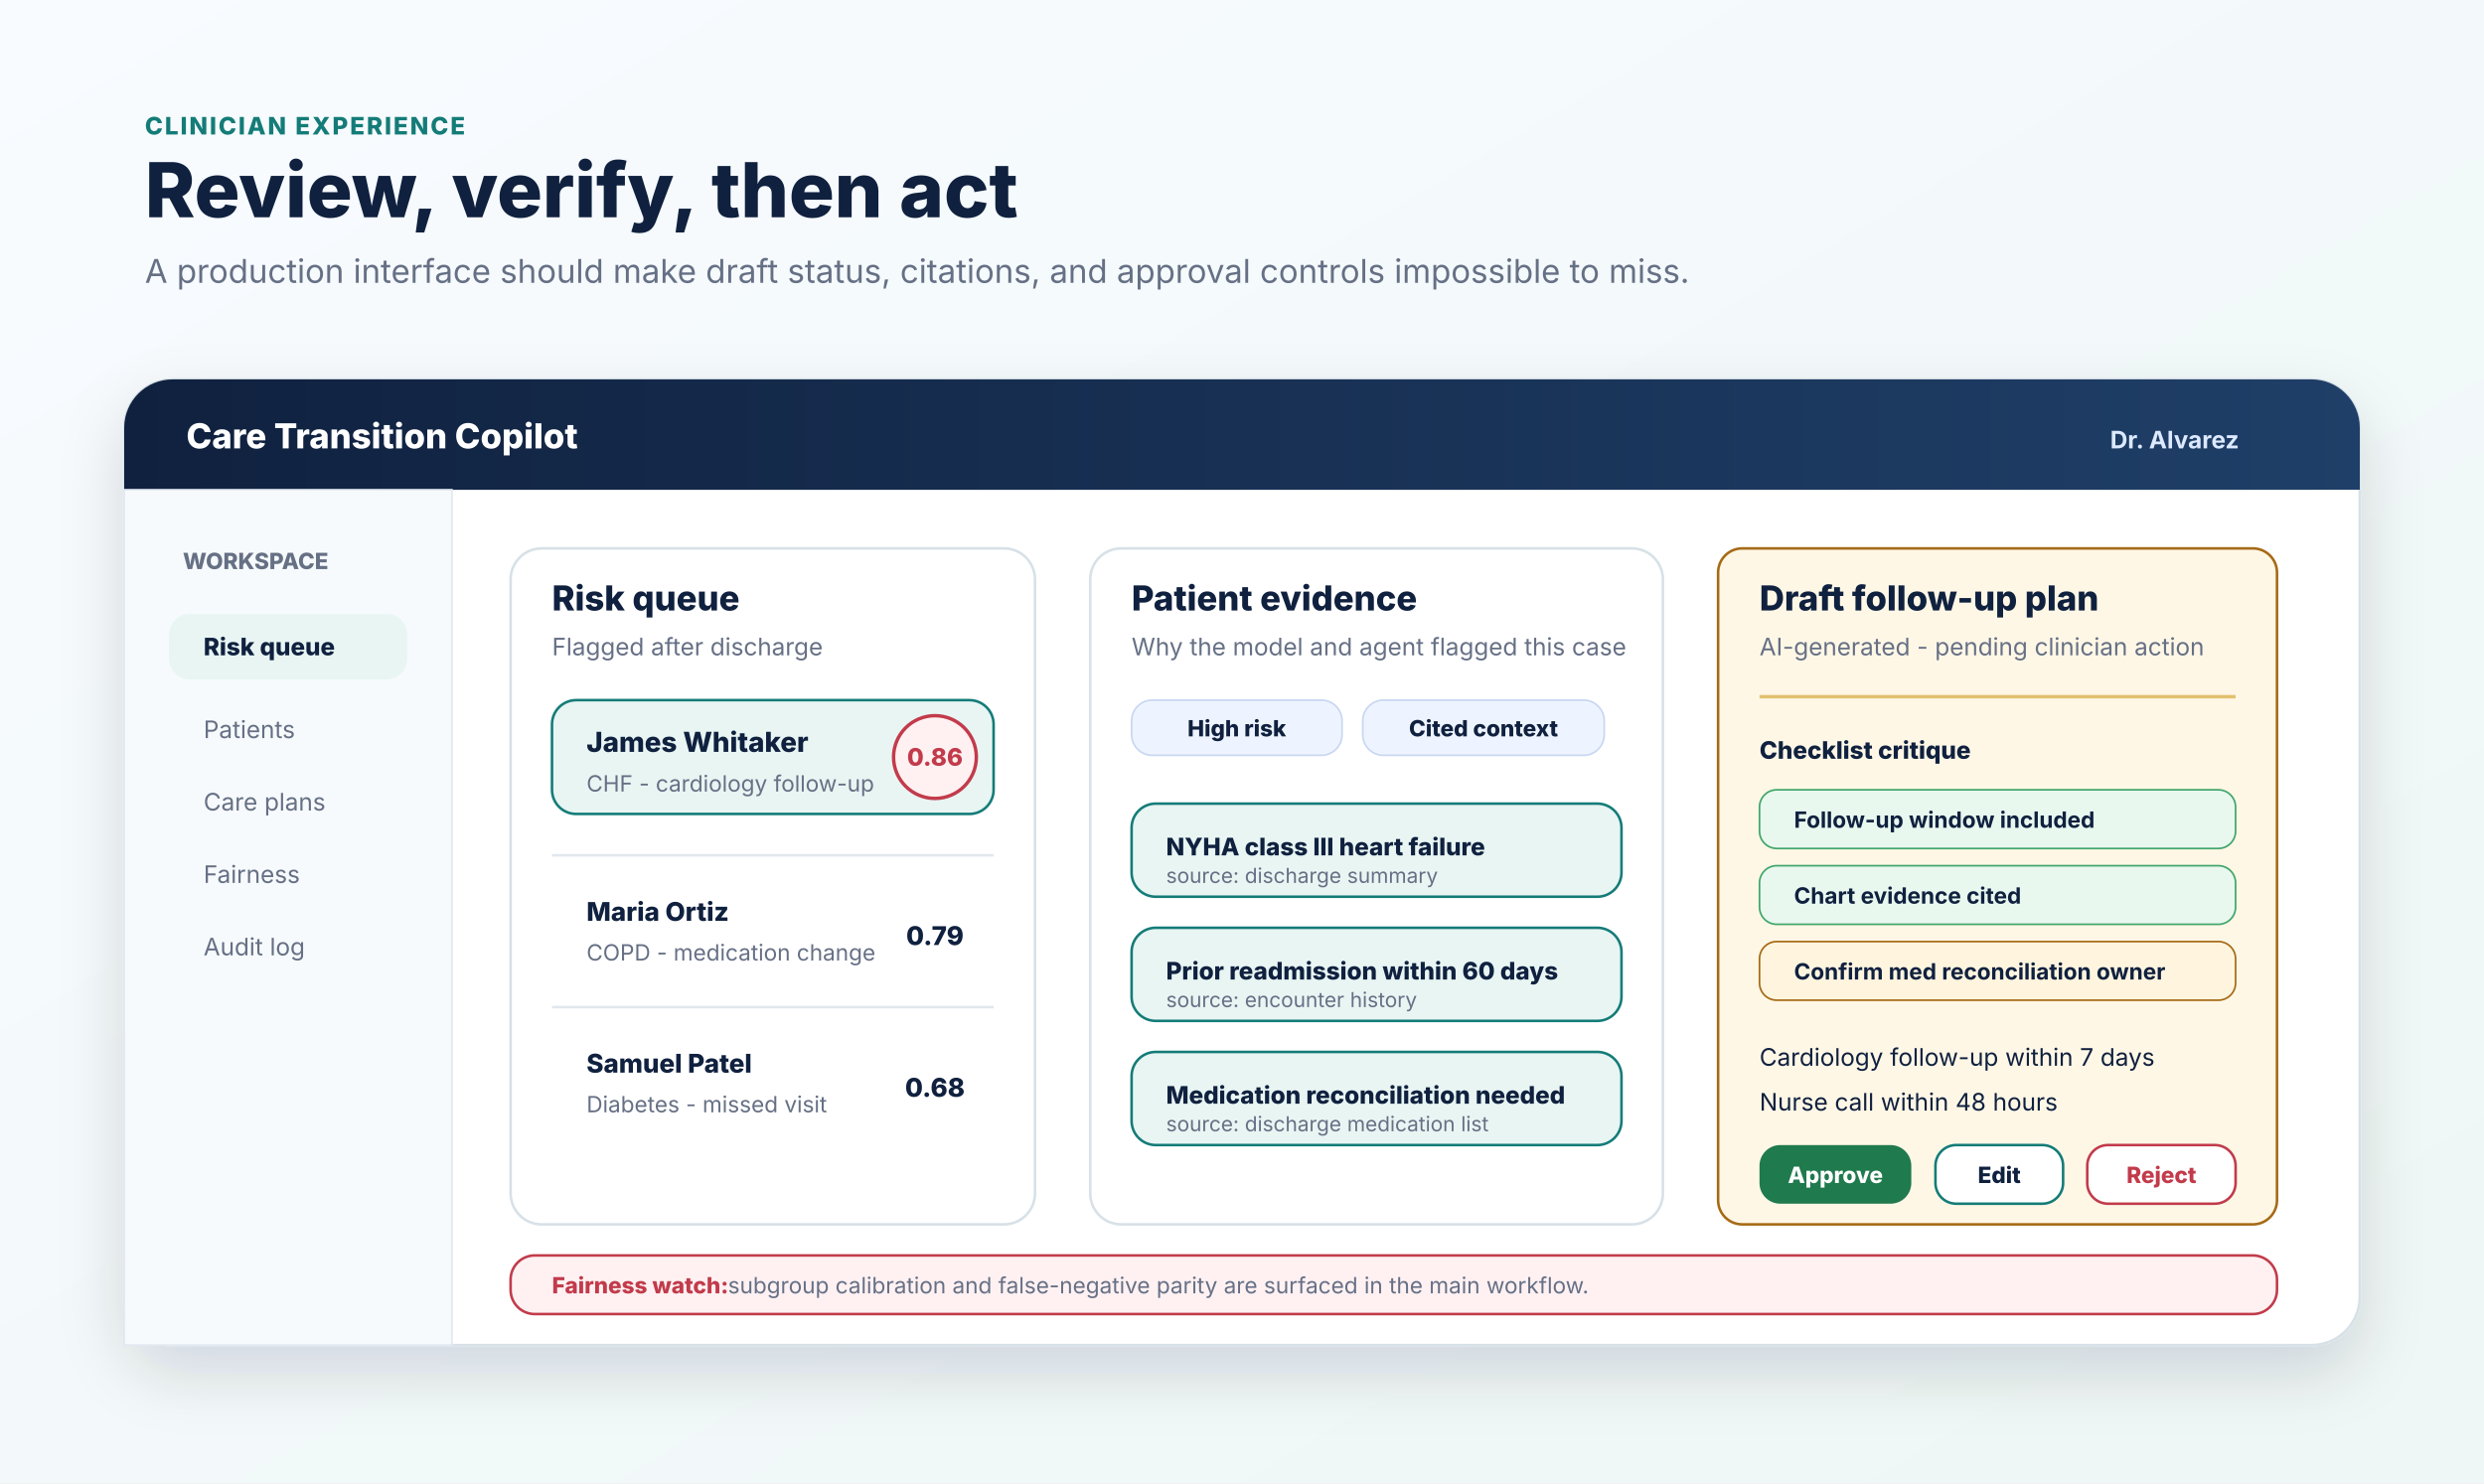
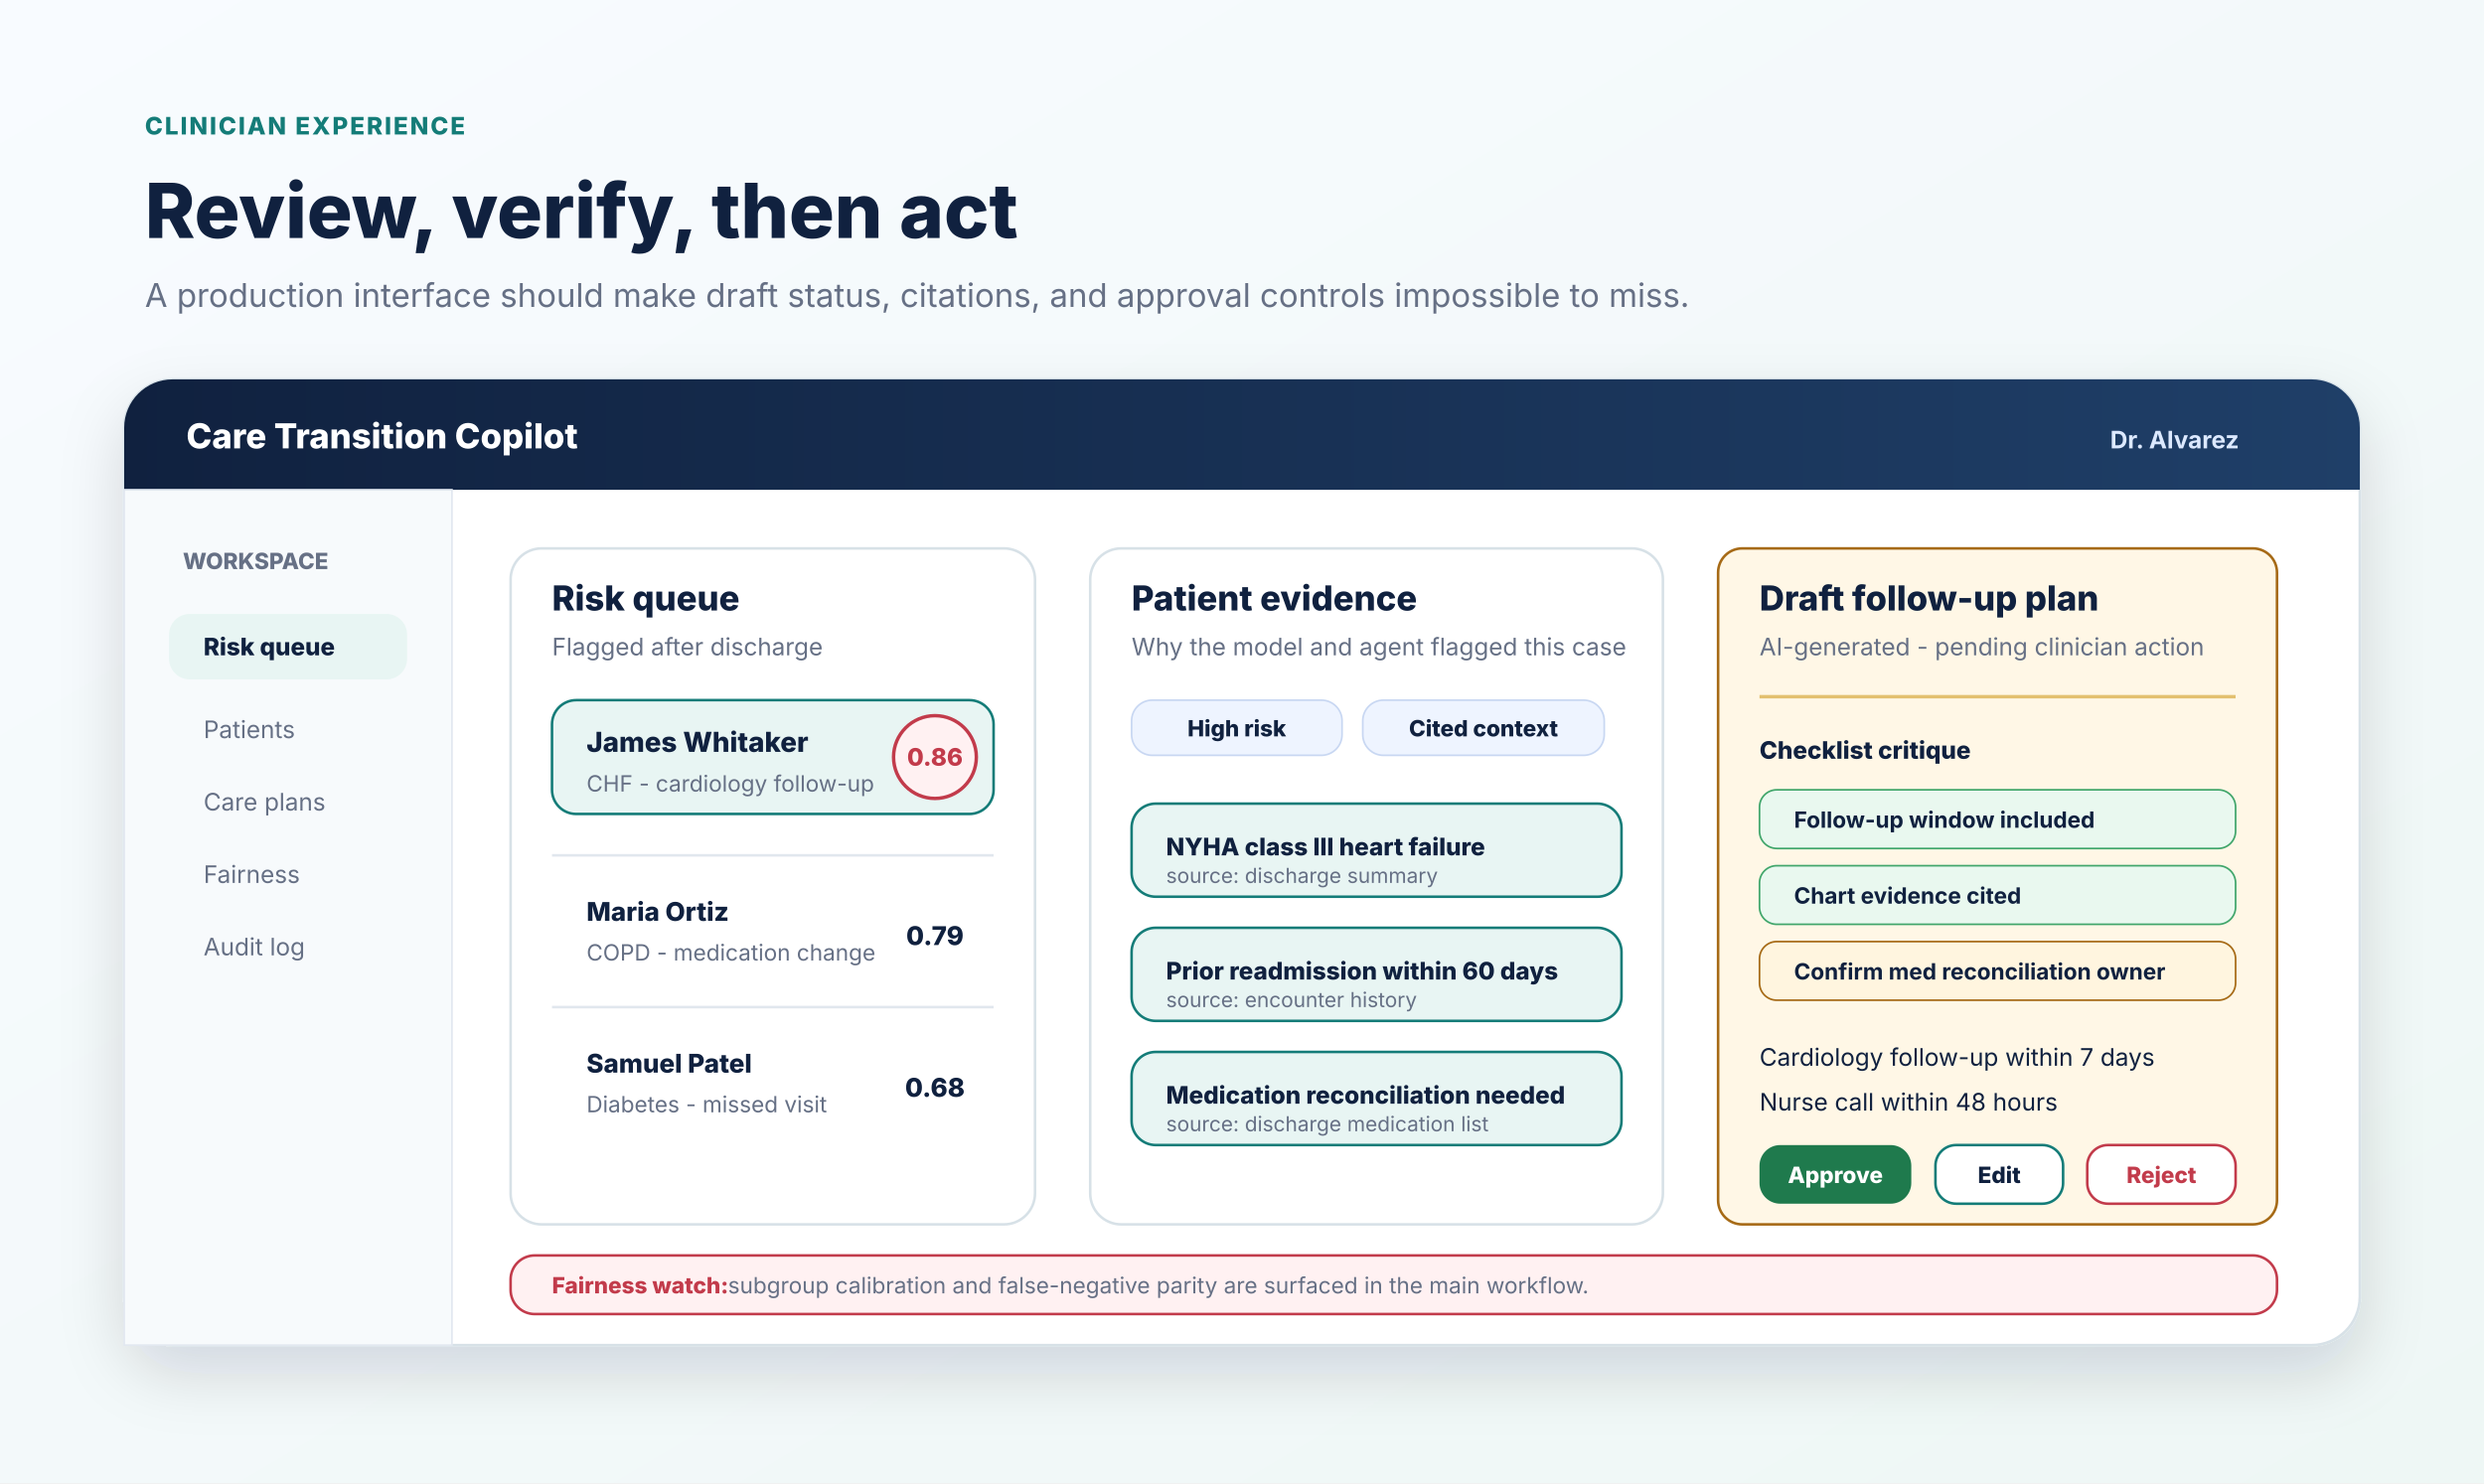
<svg xmlns="http://www.w3.org/2000/svg" width="1440" height="860" viewBox="0 0 1440 860" role="img" aria-labelledby="title desc">
  <defs>
    <linearGradient id="bg" x1="0" x2="1" y1="0" y2="1">
      <stop offset="0" stop-color="#f8fbff" />
      <stop offset="1" stop-color="#eef7f5" />
    </linearGradient>
    <linearGradient id="topbar" x1="0" x2="1">
      <stop offset="0" stop-color="#10213f" />
      <stop offset="1" stop-color="#1f3f68" />
    </linearGradient>
    <filter id="shadow" x="-20%" y="-20%" width="140%" height="140%">
      <feDropShadow dx="0" dy="16" stdDeviation="18" flood-color="#0f172a" flood-opacity="0.14" />
    </filter>
    <style>
      .page { fill: url(#bg); }
      .ink { fill: #10213f; font-family: Inter, Segoe UI, Arial, sans-serif; }
      .muted { fill: #667085; font-family: Inter, Segoe UI, Arial, sans-serif; }
      .eyebrow { fill: #147c78; font-family: Inter, Segoe UI, Arial, sans-serif; font-size: 14px; font-weight: 800; letter-spacing: .08em; }
      .shell { fill: #ffffff; stroke: #d7e1e7; stroke-width: 1.5; rx: 28; filter: url(#shadow); }
      .topbar { fill: url(#topbar); }
      .side { fill: #f7fafc; stroke: #e2e8f0; stroke-width: 1; }
      .card { fill: #ffffff; stroke: #d7e1e7; stroke-width: 1.5; rx: 18; }
      .soft { fill: #e8f5f3; stroke: #147c78; stroke-width: 1.5; rx: 14; }
      .draft { fill: #fff7e6; stroke: #a66a16; stroke-width: 1.5; rx: 14; }
      .alert { fill: #fff1f2; stroke: #c23b4b; stroke-width: 1.5; rx: 14; }
      .button { fill: #1f7a4d; rx: 12; }
      .button2 { fill: #ffffff; stroke: #147c78; stroke-width: 1.5; rx: 12; }
      .button3 { fill: #ffffff; stroke: #c23b4b; stroke-width: 1.5; rx: 12; }
      .line { stroke: #e1e7ee; stroke-width: 1.5; }
      .pill { fill: #eef4ff; stroke: #c8d7f2; stroke-width: 1; rx: 12; }
      .good { fill: #e9f8ef; stroke: #41a66b; stroke-width: 1; rx: 10; }
      .warn { fill: #fff5df; stroke: #a66a16; stroke-width: 1; rx: 10; }
    </style>
  </defs>
  <rect class="page" width="1440" height="860" />
  <text class="eyebrow" x="84" y="78">CLINICIAN EXPERIENCE</text>
-   <text class="ink" x="84" y="126" font-size="44" font-weight="800">Review, verify, then act</text>
-   <text class="muted" x="84" y="164" font-size="19">A production interface should make draft status, citations, and approval controls impossible to miss.</text>
+   <text class="ink" x="84" y="138" font-size="44" font-weight="800">Review, verify, then act</text>
+   <text class="muted" x="84" y="178" font-size="19">A production interface should make draft status, citations, and approval controls impossible to miss.</text>
  <rect class="shell" x="72" y="220" width="1296" height="560" />
  <rect class="topbar" x="72" y="220" width="1296" height="64" rx="28" />
  <rect class="topbar" x="72" y="252" width="1296" height="32" />
  <text x="108" y="260" fill="#ffffff" font-family="Inter, Segoe UI, Arial, sans-serif" font-size="20" font-weight="800">Care Transition Copilot</text>
  <text x="1298" y="260" fill="#dce9ff" font-family="Inter, Segoe UI, Arial, sans-serif" font-size="14" font-weight="700" text-anchor="end">Dr. Alvarez</text>
  <rect class="side" x="72" y="284" width="190" height="496" />
  <text class="muted" x="106" y="330" font-size="13" font-weight="800">WORKSPACE</text>
  <rect x="98" y="356" width="138" height="38" rx="12" fill="#e8f5f3" />
  <text class="ink" x="118" y="380" font-size="14" font-weight="800">Risk queue</text>
  <text class="muted" x="118" y="428" font-size="14">Patients</text>
  <text class="muted" x="118" y="470" font-size="14">Care plans</text>
  <text class="muted" x="118" y="512" font-size="14">Fairness</text>
  <text class="muted" x="118" y="554" font-size="14">Audit log</text>
  <g transform="translate(296 318)">
    <rect class="card" x="0" y="0" width="304" height="392" />
    <text class="ink" x="24" y="36" font-size="20" font-weight="800">Risk queue</text>
    <text class="muted" x="24" y="62" font-size="14">Flagged after discharge</text>
    <rect class="soft" x="24" y="88" width="256" height="66" />
    <text class="ink" x="44" y="118" font-size="16" font-weight="800">James Whitaker</text>
    <text class="muted" x="44" y="141" font-size="13">CHF - cardiology follow-up</text>
    <circle cx="246" cy="121" r="24" fill="#fff1f2" stroke="#c23b4b" stroke-width="2" />
    <text x="246" y="126" fill="#c23b4b" font-family="Inter, Segoe UI, Arial, sans-serif" font-size="14" font-weight="800" text-anchor="middle">0.86</text>
    <line class="line" x1="24" y1="178" x2="280" y2="178" />
    <text class="ink" x="44" y="216" font-size="15" font-weight="800">Maria Ortiz</text>
    <text class="muted" x="44" y="239" font-size="13">COPD - medication change</text>
    <text class="ink" x="246" y="230" font-size="15" font-weight="800" text-anchor="middle">0.79</text>
    <line class="line" x1="24" y1="266" x2="280" y2="266" />
    <text class="ink" x="44" y="304" font-size="15" font-weight="800">Samuel Patel</text>
    <text class="muted" x="44" y="327" font-size="13">Diabetes - missed visit</text>
    <text class="ink" x="246" y="318" font-size="15" font-weight="800" text-anchor="middle">0.68</text>
  </g>
  <g transform="translate(632 318)">
    <rect class="card" x="0" y="0" width="332" height="392" />
    <text class="ink" x="24" y="36" font-size="20" font-weight="800">Patient evidence</text>
    <text class="muted" x="24" y="62" font-size="14">Why the model and agent flagged this case</text>
    <rect class="pill" x="24" y="88" width="122" height="32" />
    <text class="ink" x="85" y="109" font-size="13" font-weight="800" text-anchor="middle">High risk</text>
    <rect class="pill" x="158" y="88" width="140" height="32" />
    <text class="ink" x="228" y="109" font-size="13" font-weight="800" text-anchor="middle">Cited context</text>
    <rect class="soft" x="24" y="148" width="284" height="54" />
    <text class="ink" x="44" y="178" font-size="14" font-weight="800">NYHA class III heart failure</text>
    <text class="muted" x="44" y="194" font-size="12">source: discharge summary</text>
    <rect class="soft" x="24" y="220" width="284" height="54" />
    <text class="ink" x="44" y="250" font-size="14" font-weight="800">Prior readmission within 60 days</text>
    <text class="muted" x="44" y="266" font-size="12">source: encounter history</text>
    <rect class="soft" x="24" y="292" width="284" height="54" />
    <text class="ink" x="44" y="322" font-size="14" font-weight="800">Medication reconciliation needed</text>
    <text class="muted" x="44" y="338" font-size="12">source: discharge medication list</text>
  </g>
  <g transform="translate(996 318)">
    <rect class="draft" x="0" y="0" width="324" height="392" />
    <text class="ink" x="24" y="36" font-size="20" font-weight="800">Draft follow-up plan</text>
    <text class="muted" x="24" y="62" font-size="14">AI-generated - pending clinician action</text>
    <line x1="24" y1="86" x2="300" y2="86" stroke="#e3c06f" stroke-width="2" />
    <text class="ink" x="24" y="122" font-size="14" font-weight="800">Checklist critique</text>
    <rect class="good" x="24" y="140" width="276" height="34" />
    <text class="ink" x="44" y="162" font-size="13" font-weight="700">Follow-up window included</text>
    <rect class="good" x="24" y="184" width="276" height="34" />
    <text class="ink" x="44" y="206" font-size="13" font-weight="700">Chart evidence cited</text>
    <rect class="warn" x="24" y="228" width="276" height="34" />
    <text class="ink" x="44" y="250" font-size="13" font-weight="700">Confirm med reconciliation owner</text>
    <text class="ink" x="24" y="300" font-size="14">Cardiology follow-up within 7 days</text>
    <text class="ink" x="24" y="326" font-size="14">Nurse call within 48 hours</text>
    <rect class="button" x="24" y="346" width="88" height="34" />
    <text x="68" y="368" fill="#ffffff" font-family="Inter, Segoe UI, Arial, sans-serif" font-size="13" font-weight="800" text-anchor="middle">Approve</text>
    <rect class="button2" x="126" y="346" width="74" height="34" />
    <text class="ink" x="163" y="368" font-size="13" font-weight="800" text-anchor="middle">Edit</text>
    <rect class="button3" x="214" y="346" width="86" height="34" />
    <text x="257" y="368" fill="#c23b4b" font-family="Inter, Segoe UI, Arial, sans-serif" font-size="13" font-weight="800" text-anchor="middle">Reject</text>
  </g>
  <g transform="translate(296 728)">
    <rect class="alert" x="0" y="0" width="1024" height="34" />
    <text x="24" y="22" fill="#c23b4b" font-family="Inter, Segoe UI, Arial, sans-serif" font-size="13" font-weight="800">Fairness watch:</text>
    <text class="muted" x="126" y="22" font-size="13">subgroup calibration and false-negative parity are surfaced in the main workflow.</text>
  </g>
</svg>
